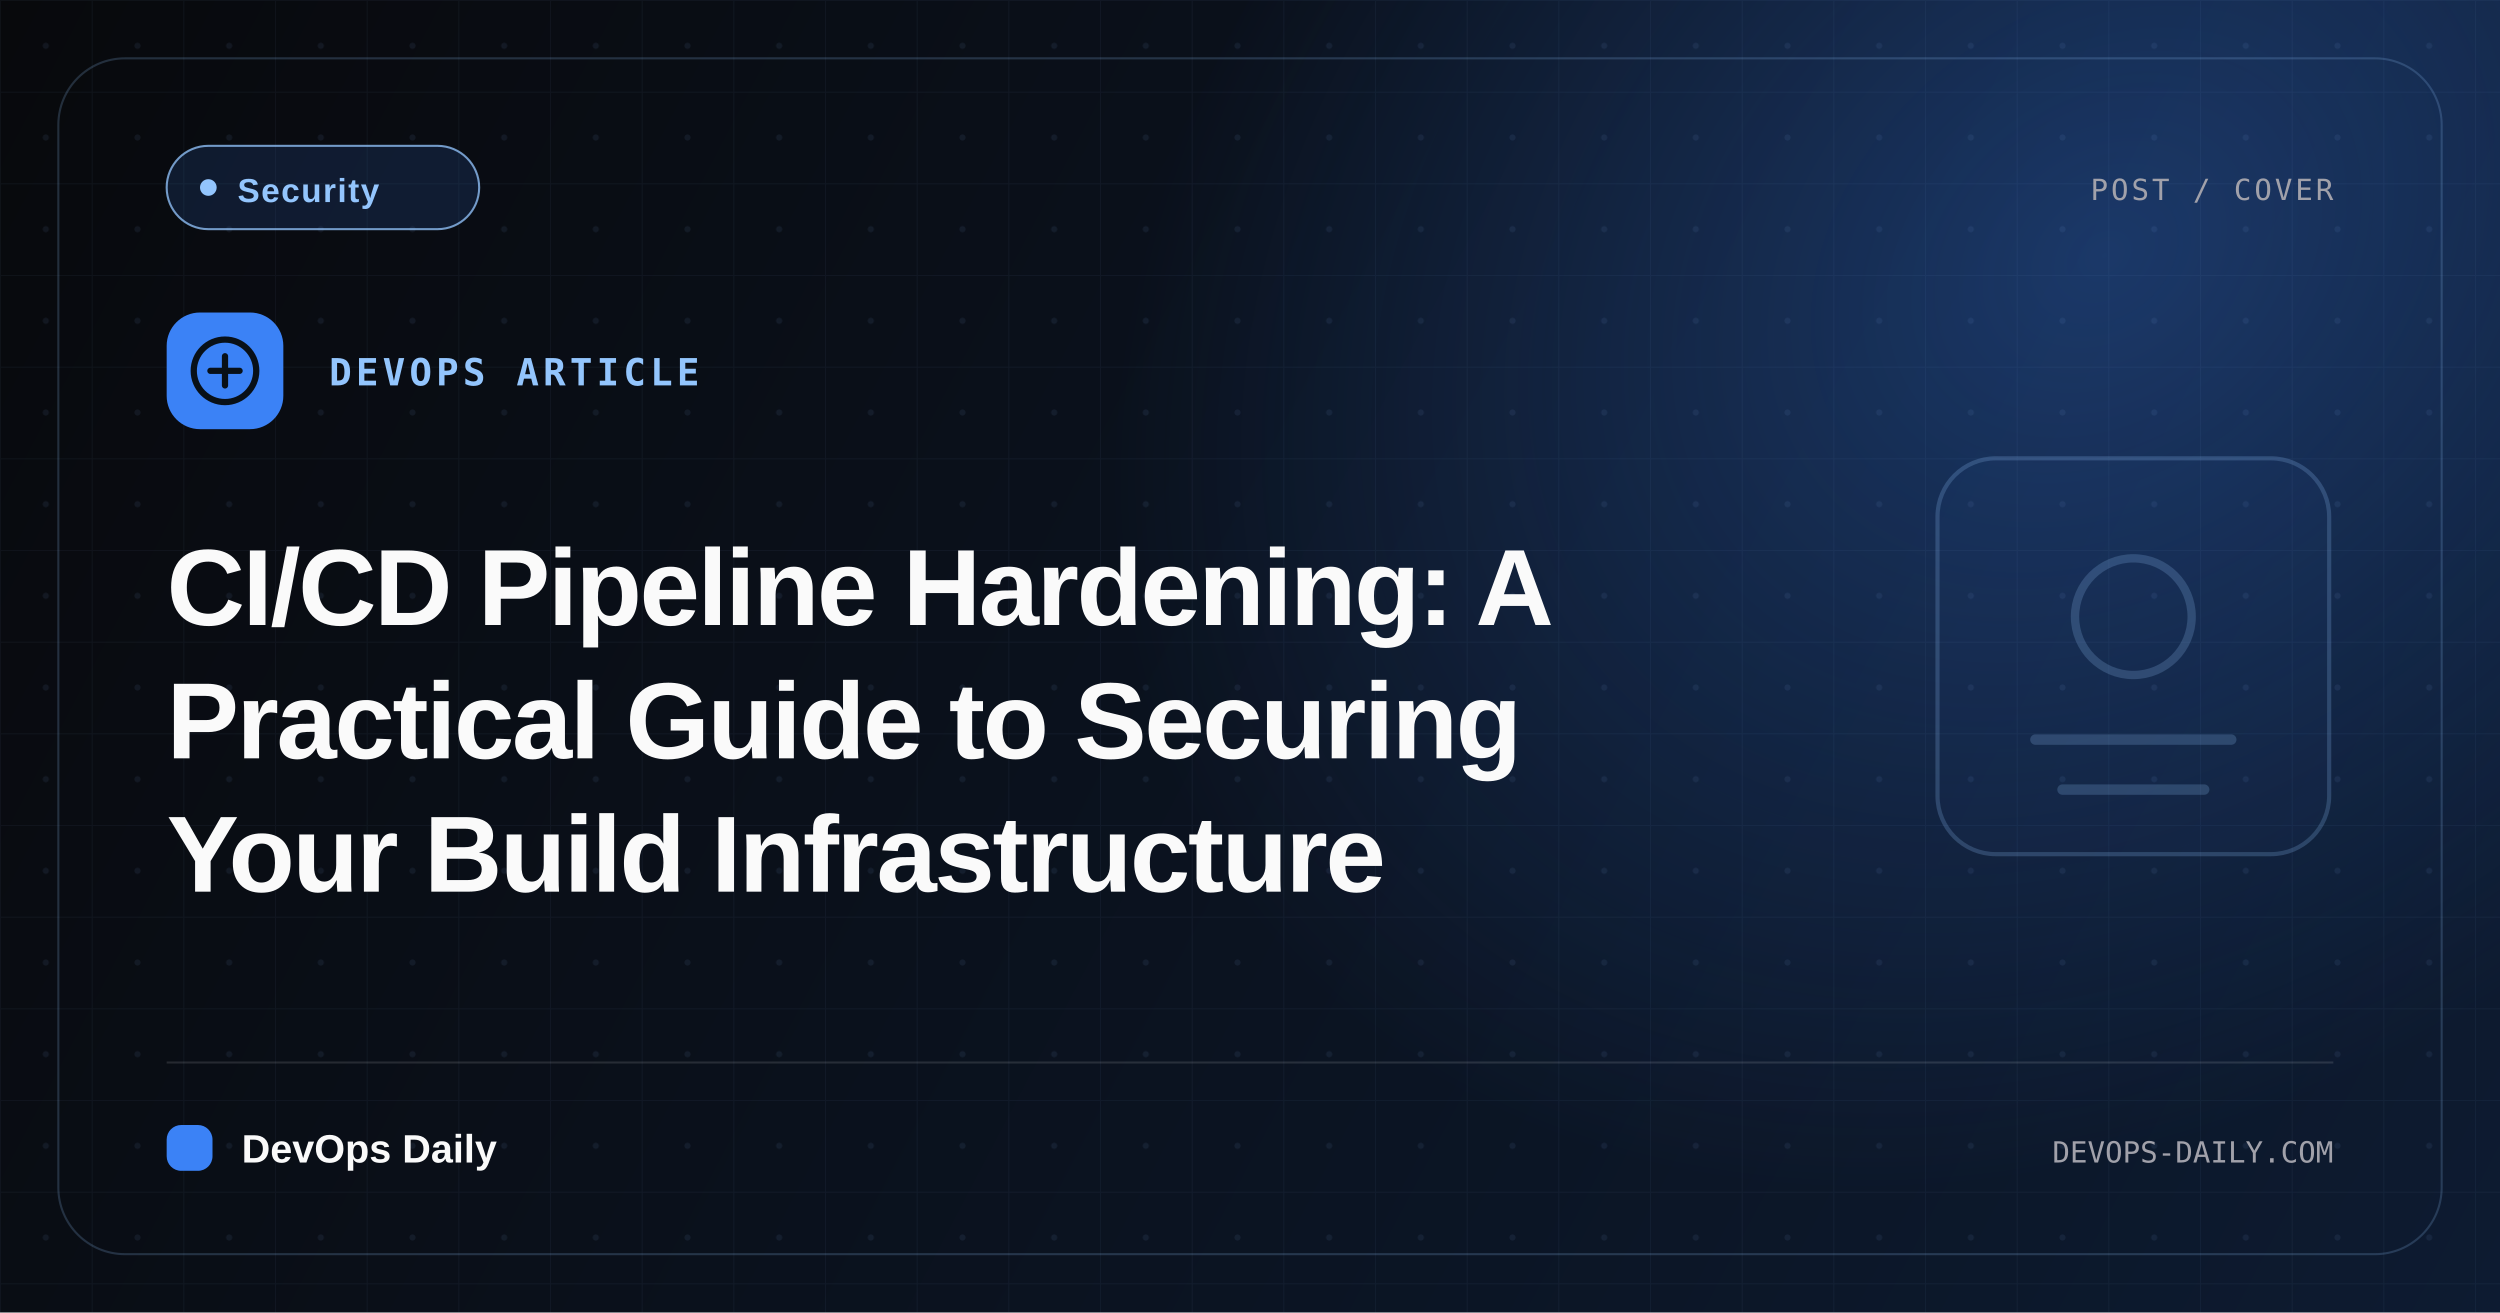
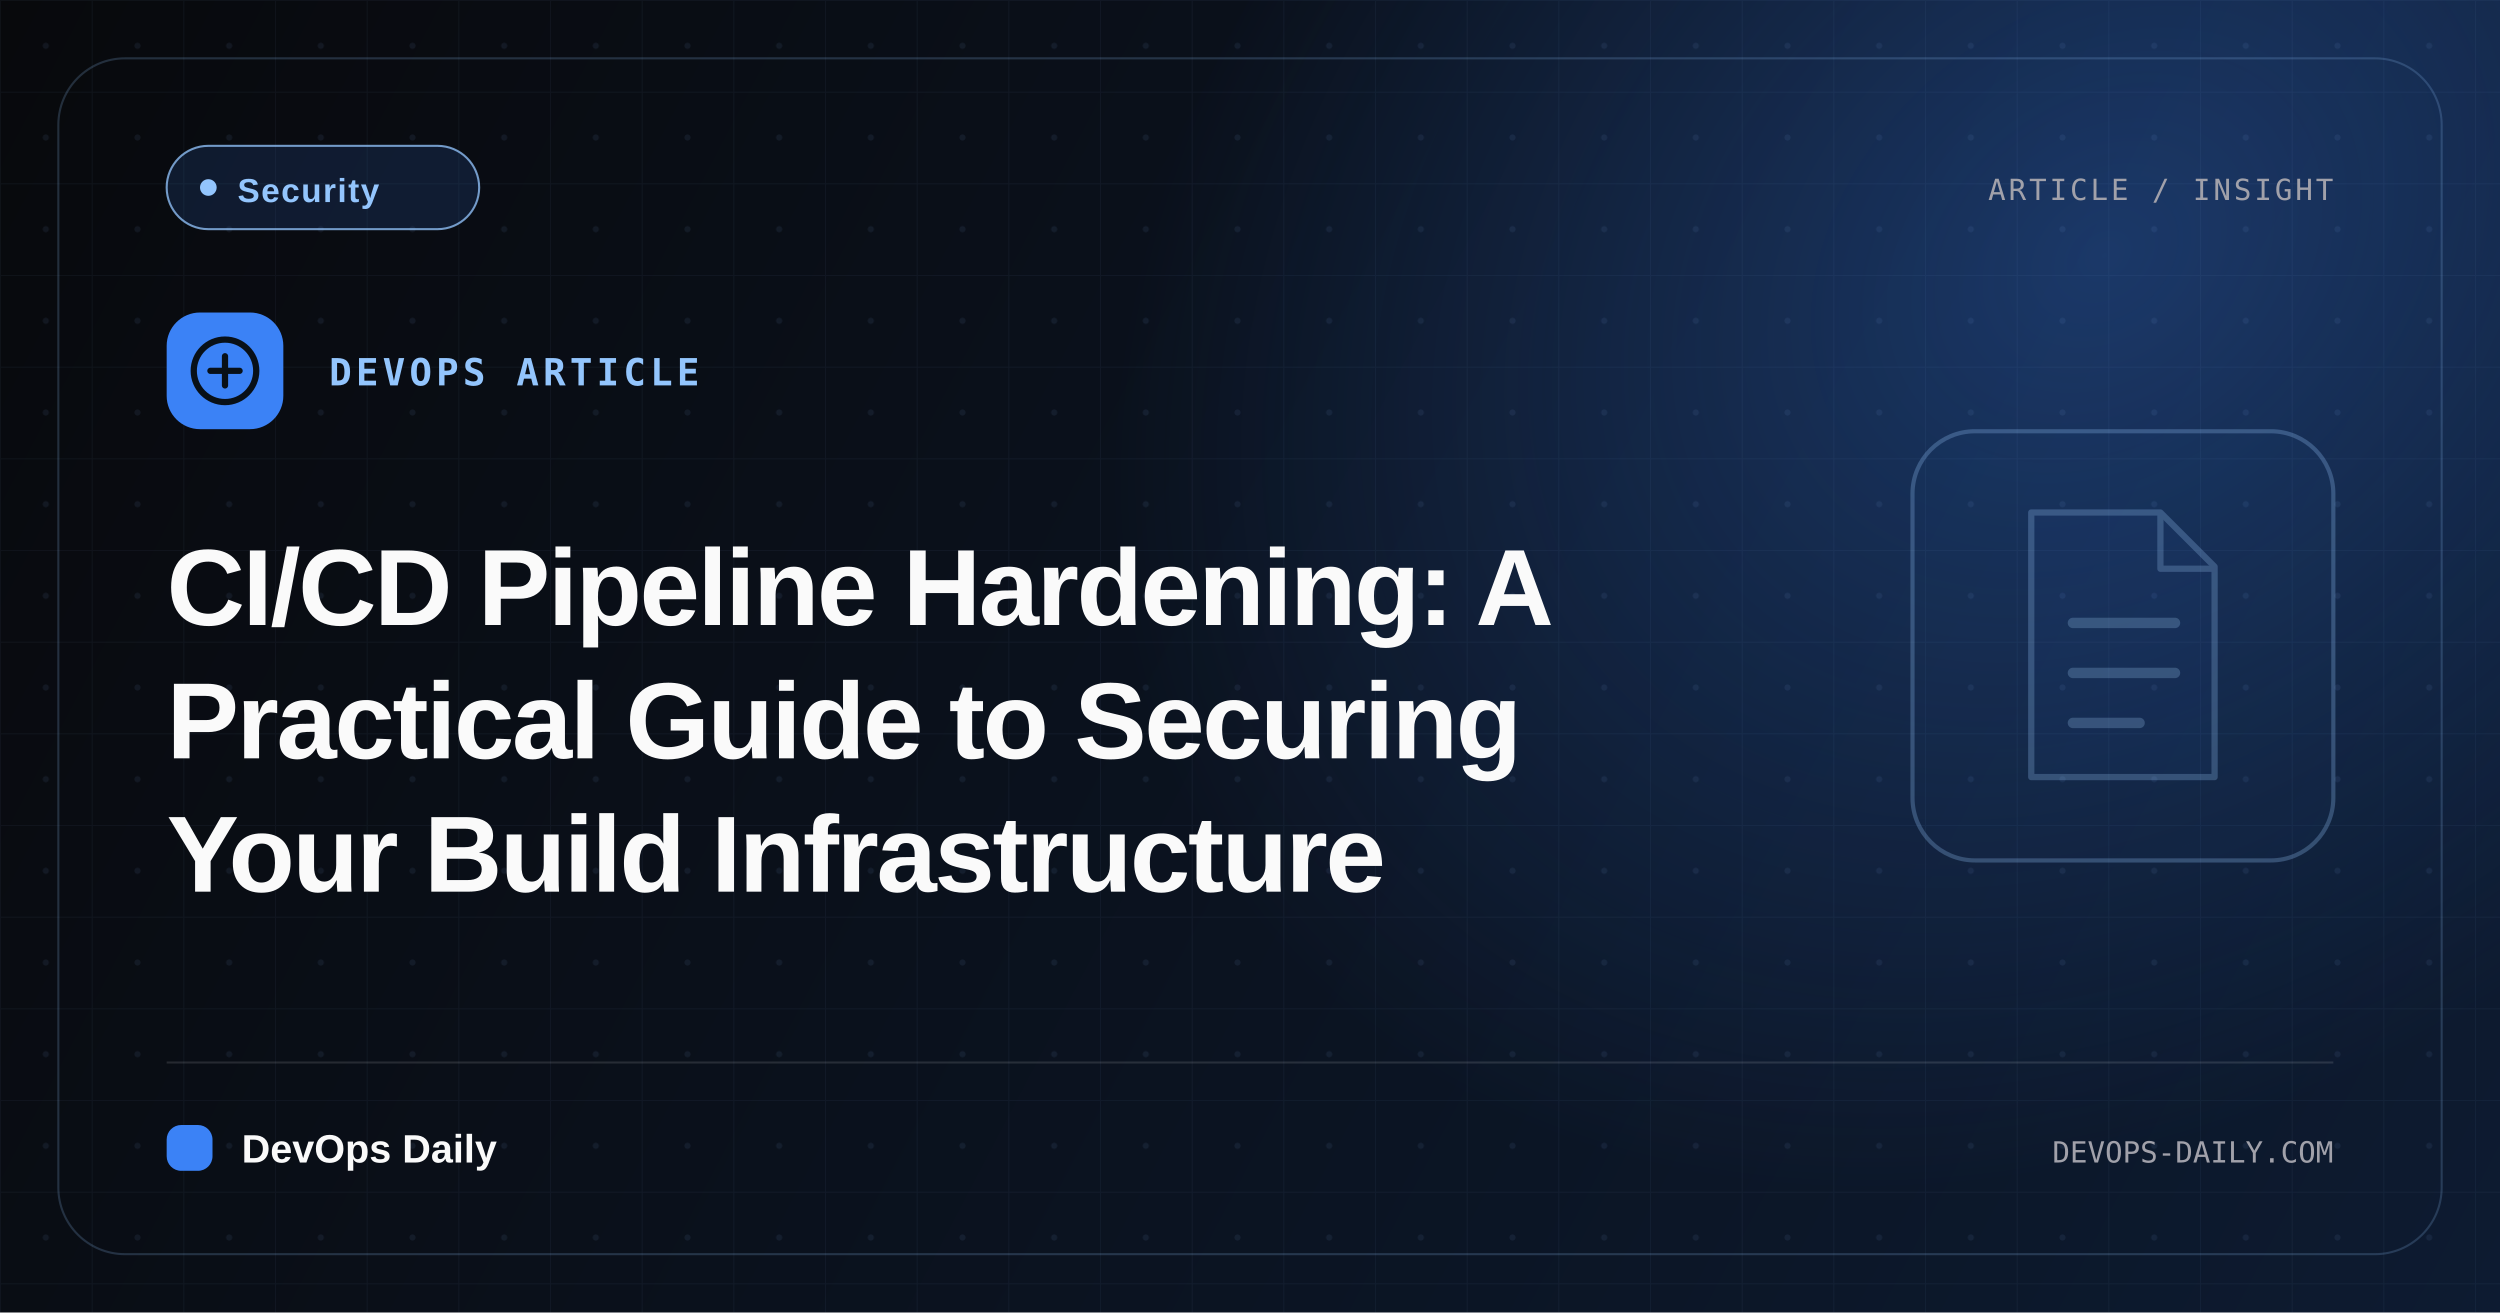
<svg xmlns="http://www.w3.org/2000/svg" width="1200" height="630" viewBox="0 0 1200 630" role="img" aria-label="CI/CD Pipeline Hardening: A Practical Guide to Securing Your Build Infrastructure">
  <defs>
    <linearGradient id="bg" x1="0" y1="0" x2="1200" y2="630" gradientUnits="userSpaceOnUse">
      <stop stop-color="#08090c" />
      <stop offset="1" stop-color="#0d1b31" />
    </linearGradient>
    <radialGradient id="glow" cx="0" cy="0" r="1" gradientTransform="translate(1010 120) rotate(142) scale(520 400)" gradientUnits="userSpaceOnUse">
      <stop stop-color="#3b82f6" stop-opacity=".32" />
      <stop offset="1" stop-color="#3b82f6" stop-opacity="0" />
    </radialGradient>
    <pattern id="grid" width="44" height="44" patternUnits="userSpaceOnUse">
      <path d="M44 0H0V44" fill="none" stroke="#93c5fd" stroke-opacity=".05" />
      <circle cx="22" cy="22" r="1.5" fill="#93c5fd" fill-opacity=".075" />
    </pattern>
  </defs>
  <rect width="1200" height="630" fill="url(#bg)" />
  <rect width="1200" height="630" fill="url(#glow)" />
  <rect width="1200" height="630" fill="url(#grid)" />
  <rect x="28" y="28" width="1144" height="574" rx="32" fill="none" stroke="#93c5fd" stroke-opacity=".2" />
-   <g transform="translate(930 220)" opacity=".22">
-     <rect x="0" y="0" width="188" height="190" rx="28" fill="#3b82f6" fill-opacity=".12" stroke="#93c5fd" stroke-width="2" />
-     <circle cx="94" cy="76" r="28" fill="none" stroke="#93c5fd" stroke-width="4" />
-     <path d="M47 135h94M60 159h68" stroke="#93c5fd" stroke-width="5" stroke-linecap="round" />
+   <g data-cover-motif="post" transform="translate(918 207)" opacity=".28">
+     <rect x="0" y="0" width="202" height="206" rx="30" fill="#3b82f6" fill-opacity=".08" stroke="#93c5fd" stroke-width="2" />
+     <path d="M57 39h62l26 26v101H57z" fill="#3b82f6" fill-opacity=".13" stroke="#93c5fd" stroke-width="3" stroke-linejoin="round" />
+     <path d="M119 39v27h26" fill="none" stroke="#93c5fd" stroke-width="3" stroke-linejoin="round" />
+     <path d="M77 92h49M77 116h49M77 140h32" stroke="#93c5fd" stroke-width="5" stroke-linecap="round" />
  </g>
  <rect x="80" y="70" width="150" height="40" rx="20" fill="#3b82f6" fill-opacity=".14" stroke="#93c5fd" stroke-opacity=".76" />
  <circle cx="100" cy="90" r="4" fill="#93c5fd" />
  <text x="114" y="97" font-family="Arial, sans-serif" font-size="16" font-weight="700" letter-spacing=".7" fill="#93c5fd">Security</text>
-   <text x="1120" y="96" font-family="Menlo, Monaco, monospace" font-size="14" letter-spacing="1.4" fill="#a1a1aa" text-anchor="end">POST / COVER</text>
+   <text x="1120" y="96" font-family="Menlo, Monaco, monospace" font-size="14" letter-spacing="1.4" fill="#a1a1aa" text-anchor="end">ARTICLE / INSIGHT</text>
  <rect x="80" y="150" width="56" height="56" rx="16" fill="#3b82f6" />
  <circle cx="108" cy="178" r="15" fill="none" stroke="#081018" stroke-width="3" />
  <path d="M101 178h14m-7-7v14" stroke="#081018" stroke-width="3" stroke-linecap="round" />
  <text x="158" y="185" font-family="Menlo, Monaco, monospace" font-size="18" font-weight="700" letter-spacing="2" fill="#93c5fd">DEVOPS ARTICLE</text>
  <text data-cover-title-line="true" x="80" y="300" font-family="Arial, sans-serif" font-size="52" font-weight="800" letter-spacing="-1.1" fill="#fafafa">CI/CD Pipeline Hardening: A</text>
  <text data-cover-title-line="true" x="80" y="364" font-family="Arial, sans-serif" font-size="52" font-weight="800" letter-spacing="-1.1" fill="#fafafa">Practical Guide to Securing</text>
  <text data-cover-title-line="true" x="80" y="428" font-family="Arial, sans-serif" font-size="52" font-weight="800" letter-spacing="-1.1" fill="#fafafa">Your Build Infrastructure</text>
  <line x1="80" y1="510" x2="1120" y2="510" stroke="#fafafa" stroke-opacity=".12" />
  <rect x="80" y="540" width="22" height="22" rx="7" fill="#3b82f6" />
  <text x="116" y="558" font-family="Arial, sans-serif" font-size="19" font-weight="800" fill="#fafafa">DevOps Daily</text>
  <text x="1120" y="558" font-family="Menlo, Monaco, monospace" font-size="14" fill="#a1a1aa" text-anchor="end">DEVOPS-DAILY.COM</text>
</svg>
